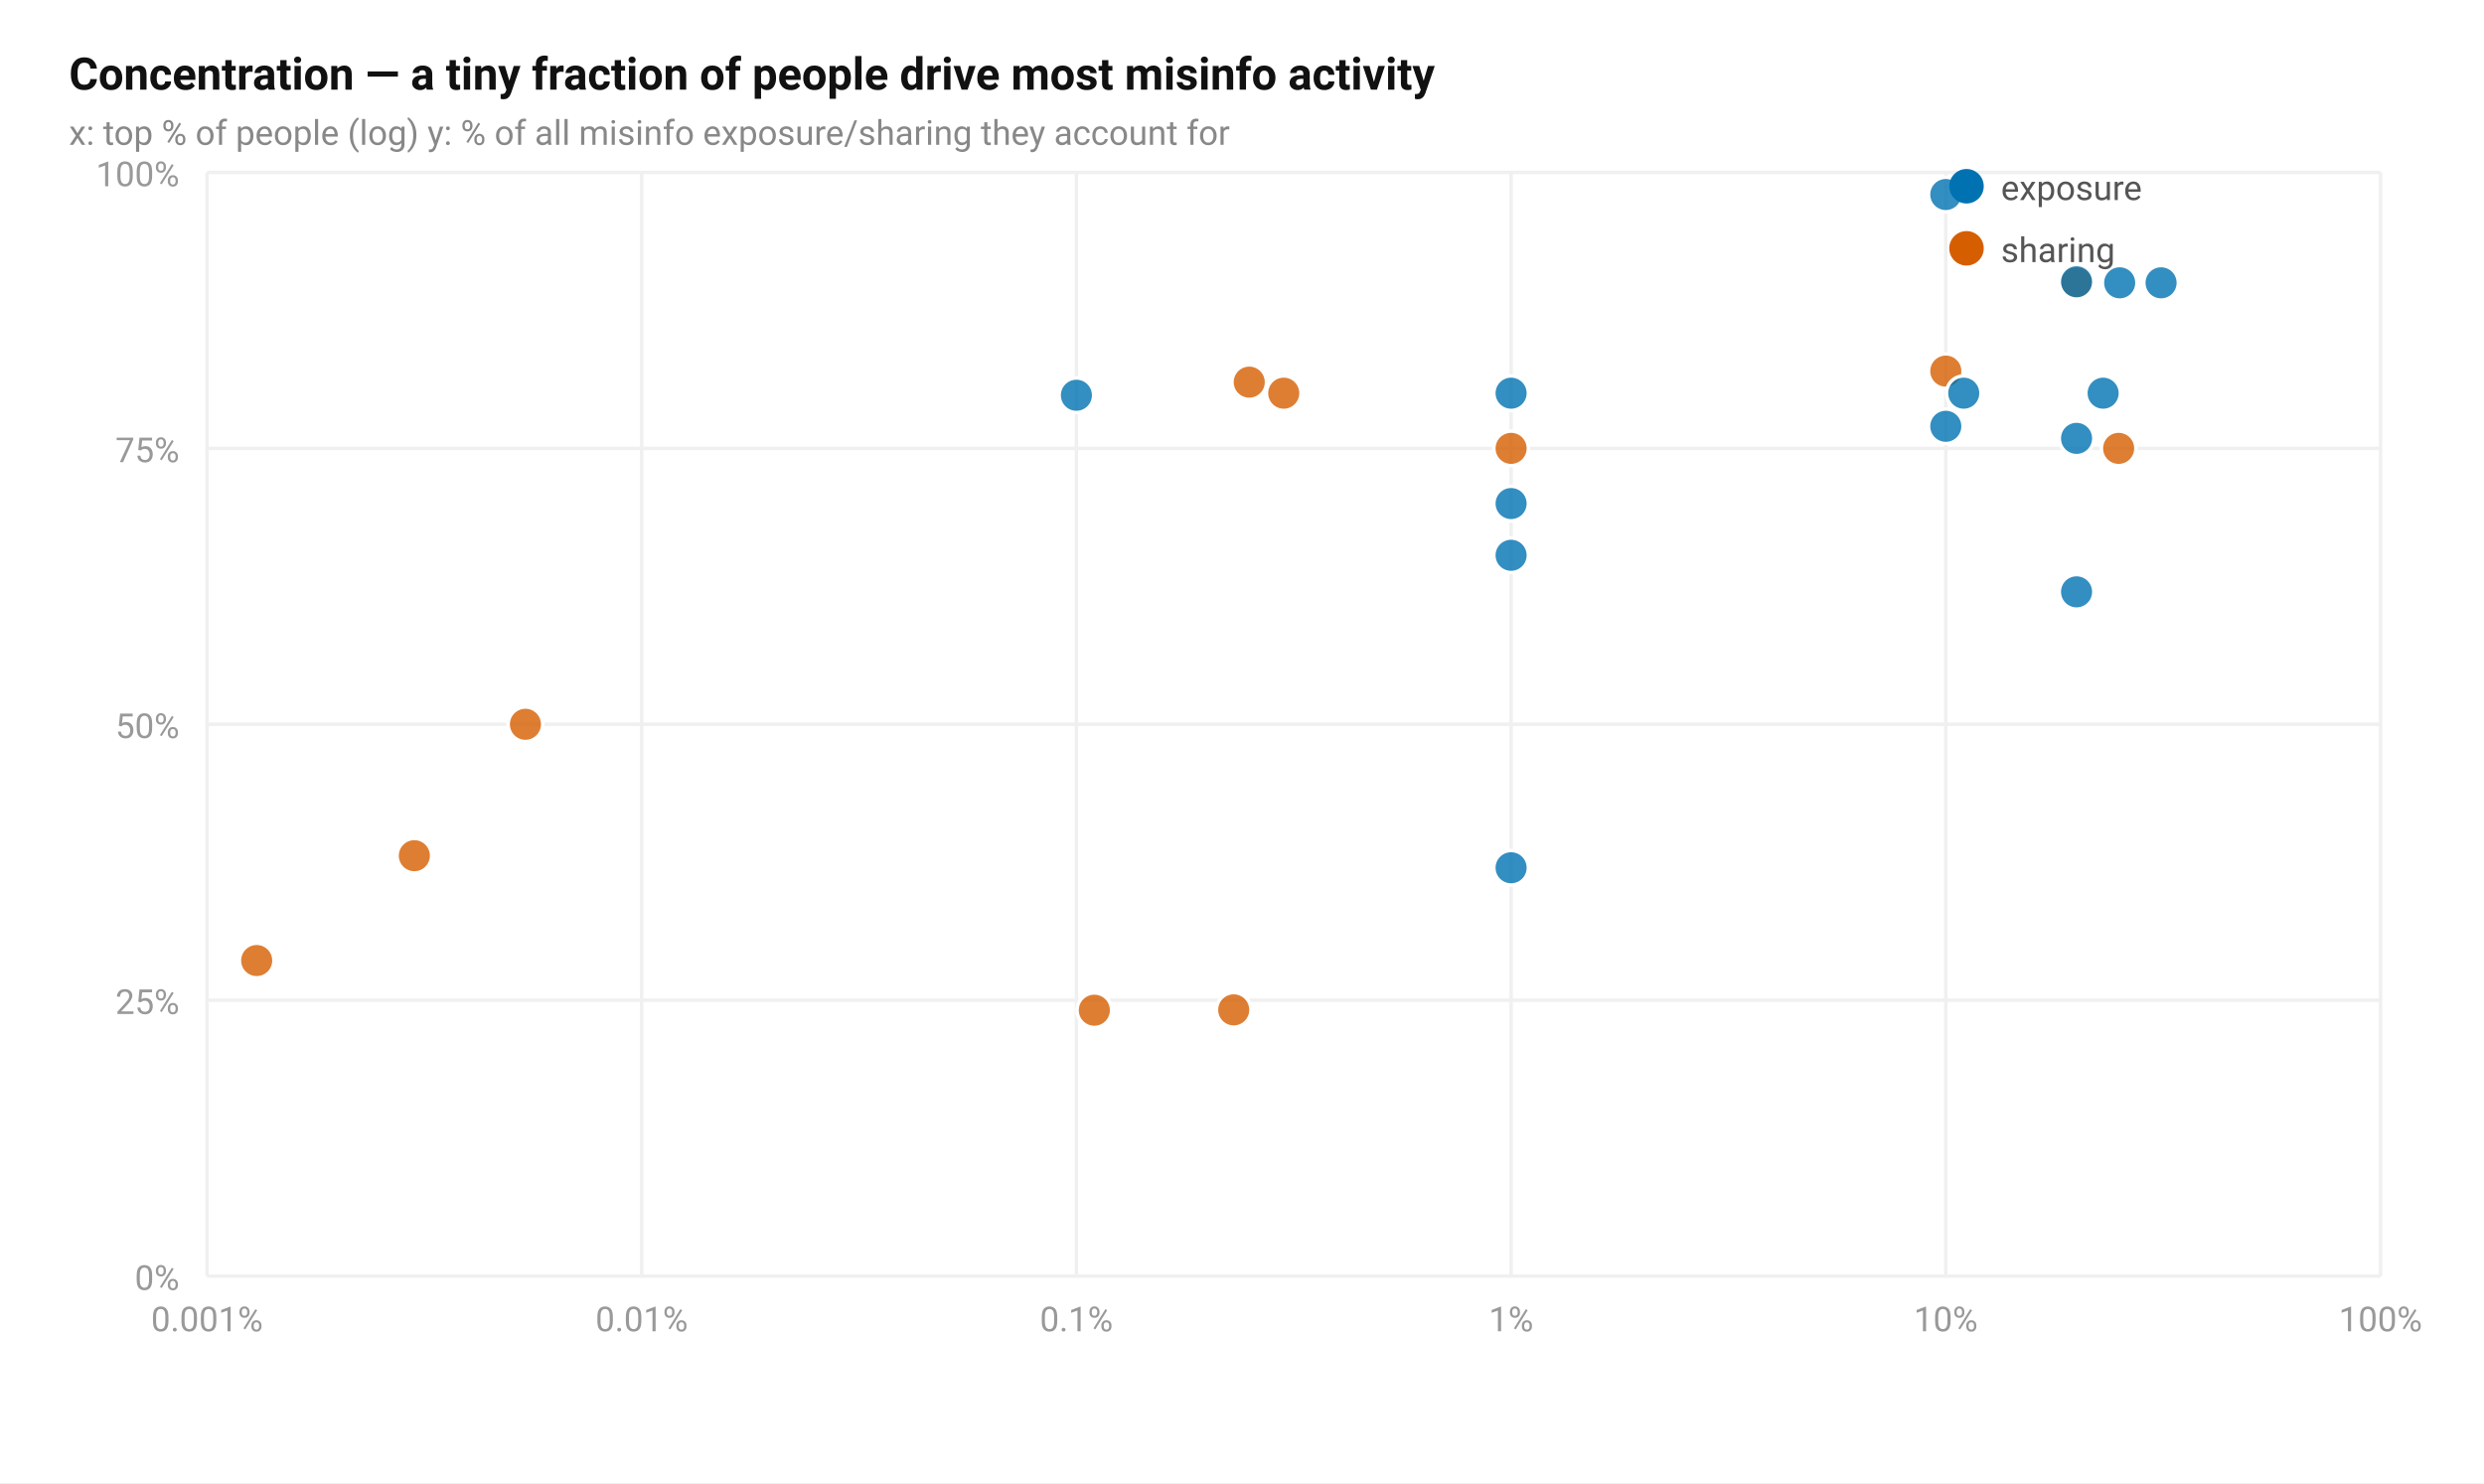
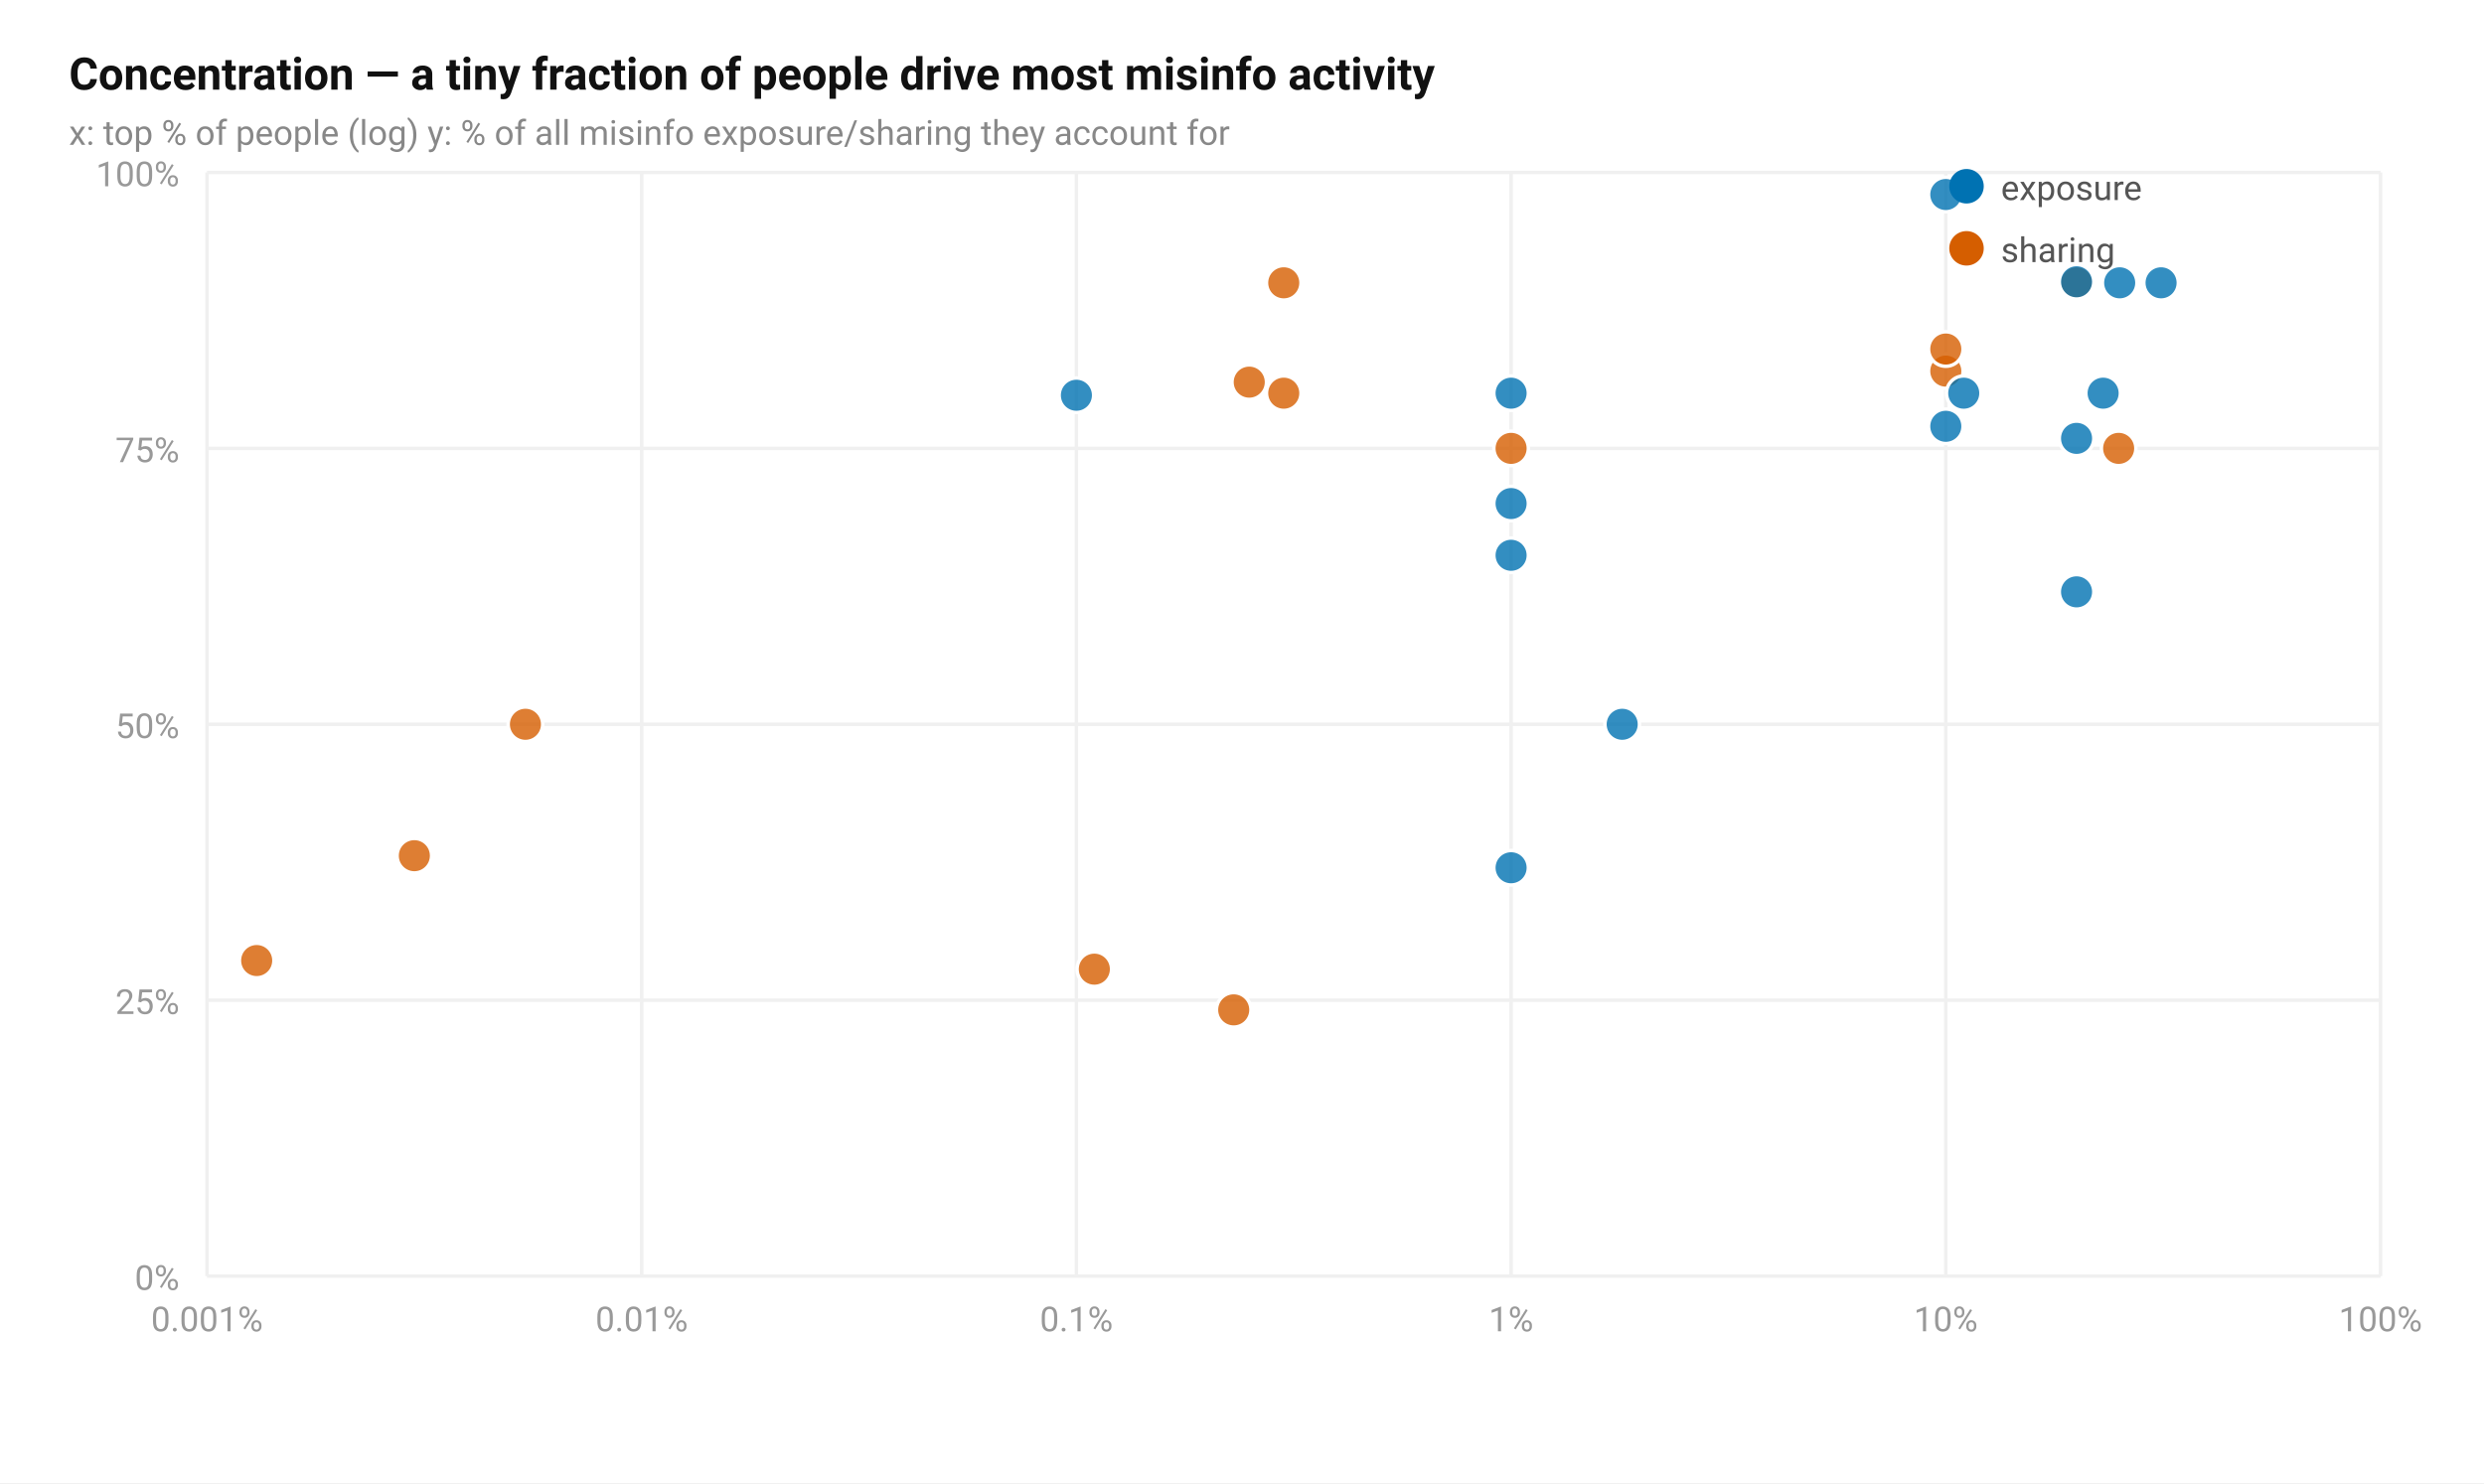
<svg xmlns="http://www.w3.org/2000/svg" viewBox="0 0 720 430" font-family="-apple-system,Segoe UI,Roboto,sans-serif">
  <rect x="0.0" y="0.0" width="720.0" height="430.0" rx="0" fill="#fff" />
  <text x="20.0" y="26.0" font-size="13" text-anchor="start" fill="#111" font-weight="bold">Concentration — a tiny fraction of people drive most misinfo activity</text>
  <text x="20.0" y="42.0" font-size="10" text-anchor="start" fill="#888" font-weight="normal">x: top % of people (log)   y: % of all misinfo exposure/sharing they account for</text>
  <line x1="60.0" y1="50.0" x2="60.0" y2="370.0" stroke="#f0f0f0" stroke-width="1" />
  <text x="60.0" y="386.0" font-size="10" text-anchor="middle" fill="#999" font-weight="normal">0.001%</text>
  <line x1="186.0" y1="50.0" x2="186.0" y2="370.0" stroke="#f0f0f0" stroke-width="1" />
  <text x="186.0" y="386.0" font-size="10" text-anchor="middle" fill="#999" font-weight="normal">0.01%</text>
  <line x1="312.0" y1="50.0" x2="312.0" y2="370.0" stroke="#f0f0f0" stroke-width="1" />
  <text x="312.0" y="386.0" font-size="10" text-anchor="middle" fill="#999" font-weight="normal">0.1%</text>
  <line x1="438.0" y1="50.0" x2="438.0" y2="370.0" stroke="#f0f0f0" stroke-width="1" />
  <text x="438.0" y="386.0" font-size="10" text-anchor="middle" fill="#999" font-weight="normal">1%</text>
  <line x1="564.0" y1="50.0" x2="564.0" y2="370.0" stroke="#f0f0f0" stroke-width="1" />
  <text x="564.0" y="386.0" font-size="10" text-anchor="middle" fill="#999" font-weight="normal">10%</text>
  <line x1="690.0" y1="50.0" x2="690.0" y2="370.0" stroke="#f0f0f0" stroke-width="1" />
  <text x="690.0" y="386.0" font-size="10" text-anchor="middle" fill="#999" font-weight="normal">100%</text>
  <line x1="60.0" y1="370.0" x2="690.0" y2="370.0" stroke="#f0f0f0" stroke-width="1" />
  <text x="52.0" y="374.0" font-size="10" text-anchor="end" fill="#999" font-weight="normal">0%</text>
  <line x1="60.0" y1="290.0" x2="690.0" y2="290.0" stroke="#f0f0f0" stroke-width="1" />
  <text x="52.0" y="294.0" font-size="10" text-anchor="end" fill="#999" font-weight="normal">25%</text>
  <line x1="60.0" y1="210.0" x2="690.0" y2="210.0" stroke="#f0f0f0" stroke-width="1" />
  <text x="52.0" y="214.0" font-size="10" text-anchor="end" fill="#999" font-weight="normal">50%</text>
  <line x1="60.0" y1="130.0" x2="690.0" y2="130.0" stroke="#f0f0f0" stroke-width="1" />
  <text x="52.0" y="134.0" font-size="10" text-anchor="end" fill="#999" font-weight="normal">75%</text>
  <line x1="60.0" y1="50.0" x2="690.0" y2="50.0" stroke="#f0f0f0" stroke-width="1" />
  <text x="52.0" y="54.0" font-size="10" text-anchor="end" fill="#999" font-weight="normal">100%</text>
  <circle cx="362.1" cy="110.8" r="5" fill="#D55E00cc" stroke="#fff" />
  <circle cx="120.1" cy="248.1" r="5" fill="#D55E00cc" stroke="#fff" />
  <circle cx="438.0" cy="146.0" r="5" fill="#0072B2cc" stroke="#fff" />
  <circle cx="614.1" cy="130.0" r="5" fill="#D55E00cc" stroke="#fff" />
  <circle cx="74.4" cy="278.5" r="5" fill="#D55E00cc" stroke="#fff" />
  <circle cx="152.3" cy="210.0" r="5" fill="#D55E00cc" stroke="#fff" />
  <circle cx="372.1" cy="114.0" r="5" fill="#D55E00cc" stroke="#fff" />
  <circle cx="601.9" cy="82.0" r="5" fill="#D55E00cc" stroke="#fff" />
  <circle cx="626.4" cy="82.0" r="5" fill="#0072B2cc" stroke="#fff" />
  <circle cx="614.4" cy="82.0" r="5" fill="#0072B2cc" stroke="#fff" />
  <circle cx="357.6" cy="292.8" r="5" fill="#D55E00cc" stroke="#fff" />
  <circle cx="438.0" cy="130.0" r="5" fill="#D55E00cc" stroke="#fff" />
  <circle cx="438.0" cy="161.0" r="5" fill="#0072B2cc" stroke="#fff" />
  <circle cx="438.0" cy="114.0" r="5" fill="#0072B2cc" stroke="#fff" />
  <circle cx="312.0" cy="114.6" r="5" fill="#0072B2cc" stroke="#fff" />
  <circle cx="601.9" cy="171.6" r="5" fill="#0072B2cc" stroke="#fff" />
  <circle cx="564.0" cy="56.4" r="5" fill="#0072B2cc" stroke="#fff" />
  <circle cx="438.0" cy="251.6" r="5" fill="#0072B2cc" stroke="#fff" />
  <circle cx="564.0" cy="123.6" r="5" fill="#0072B2cc" stroke="#fff" />
  <circle cx="609.6" cy="114.0" r="5" fill="#0072B2cc" stroke="#fff" />
  <circle cx="601.9" cy="127.1" r="5" fill="#0072B2cc" stroke="#fff" />
  <circle cx="601.9" cy="81.7" r="5" fill="#0072B2cc" stroke="#fff" />
-   <circle cx="317.2" cy="292.9" r="5" fill="#D55E00cc" stroke="#fff" />
+   <circle cx="317.2" cy="281.0" r="5" fill="#D55E00cc" stroke="#fff" />
  <circle cx="564.0" cy="107.6" r="5" fill="#D55E00cc" stroke="#fff" />
  <circle cx="569.2" cy="114.0" r="5" fill="#0072B2cc" stroke="#fff" />
+   <circle cx="470.2" cy="210.0" r="5" fill="#0072B2cc" stroke="#fff" />
+   <circle cx="372.1" cy="82.0" r="5" fill="#D55E00cc" stroke="#fff" />
+   <circle cx="564.0" cy="101.2" r="5" fill="#D55E00cc" stroke="#fff" />
  <circle cx="570.0" cy="54.0" r="5" fill="#0072B2" stroke="none" />
  <text x="580.0" y="58.0" font-size="10" text-anchor="start" fill="#555" font-weight="normal">exposure</text>
  <circle cx="570.0" cy="72.0" r="5" fill="#D55E00" stroke="none" />
  <text x="580.0" y="76.0" font-size="10" text-anchor="start" fill="#555" font-weight="normal">sharing</text>
</svg>
